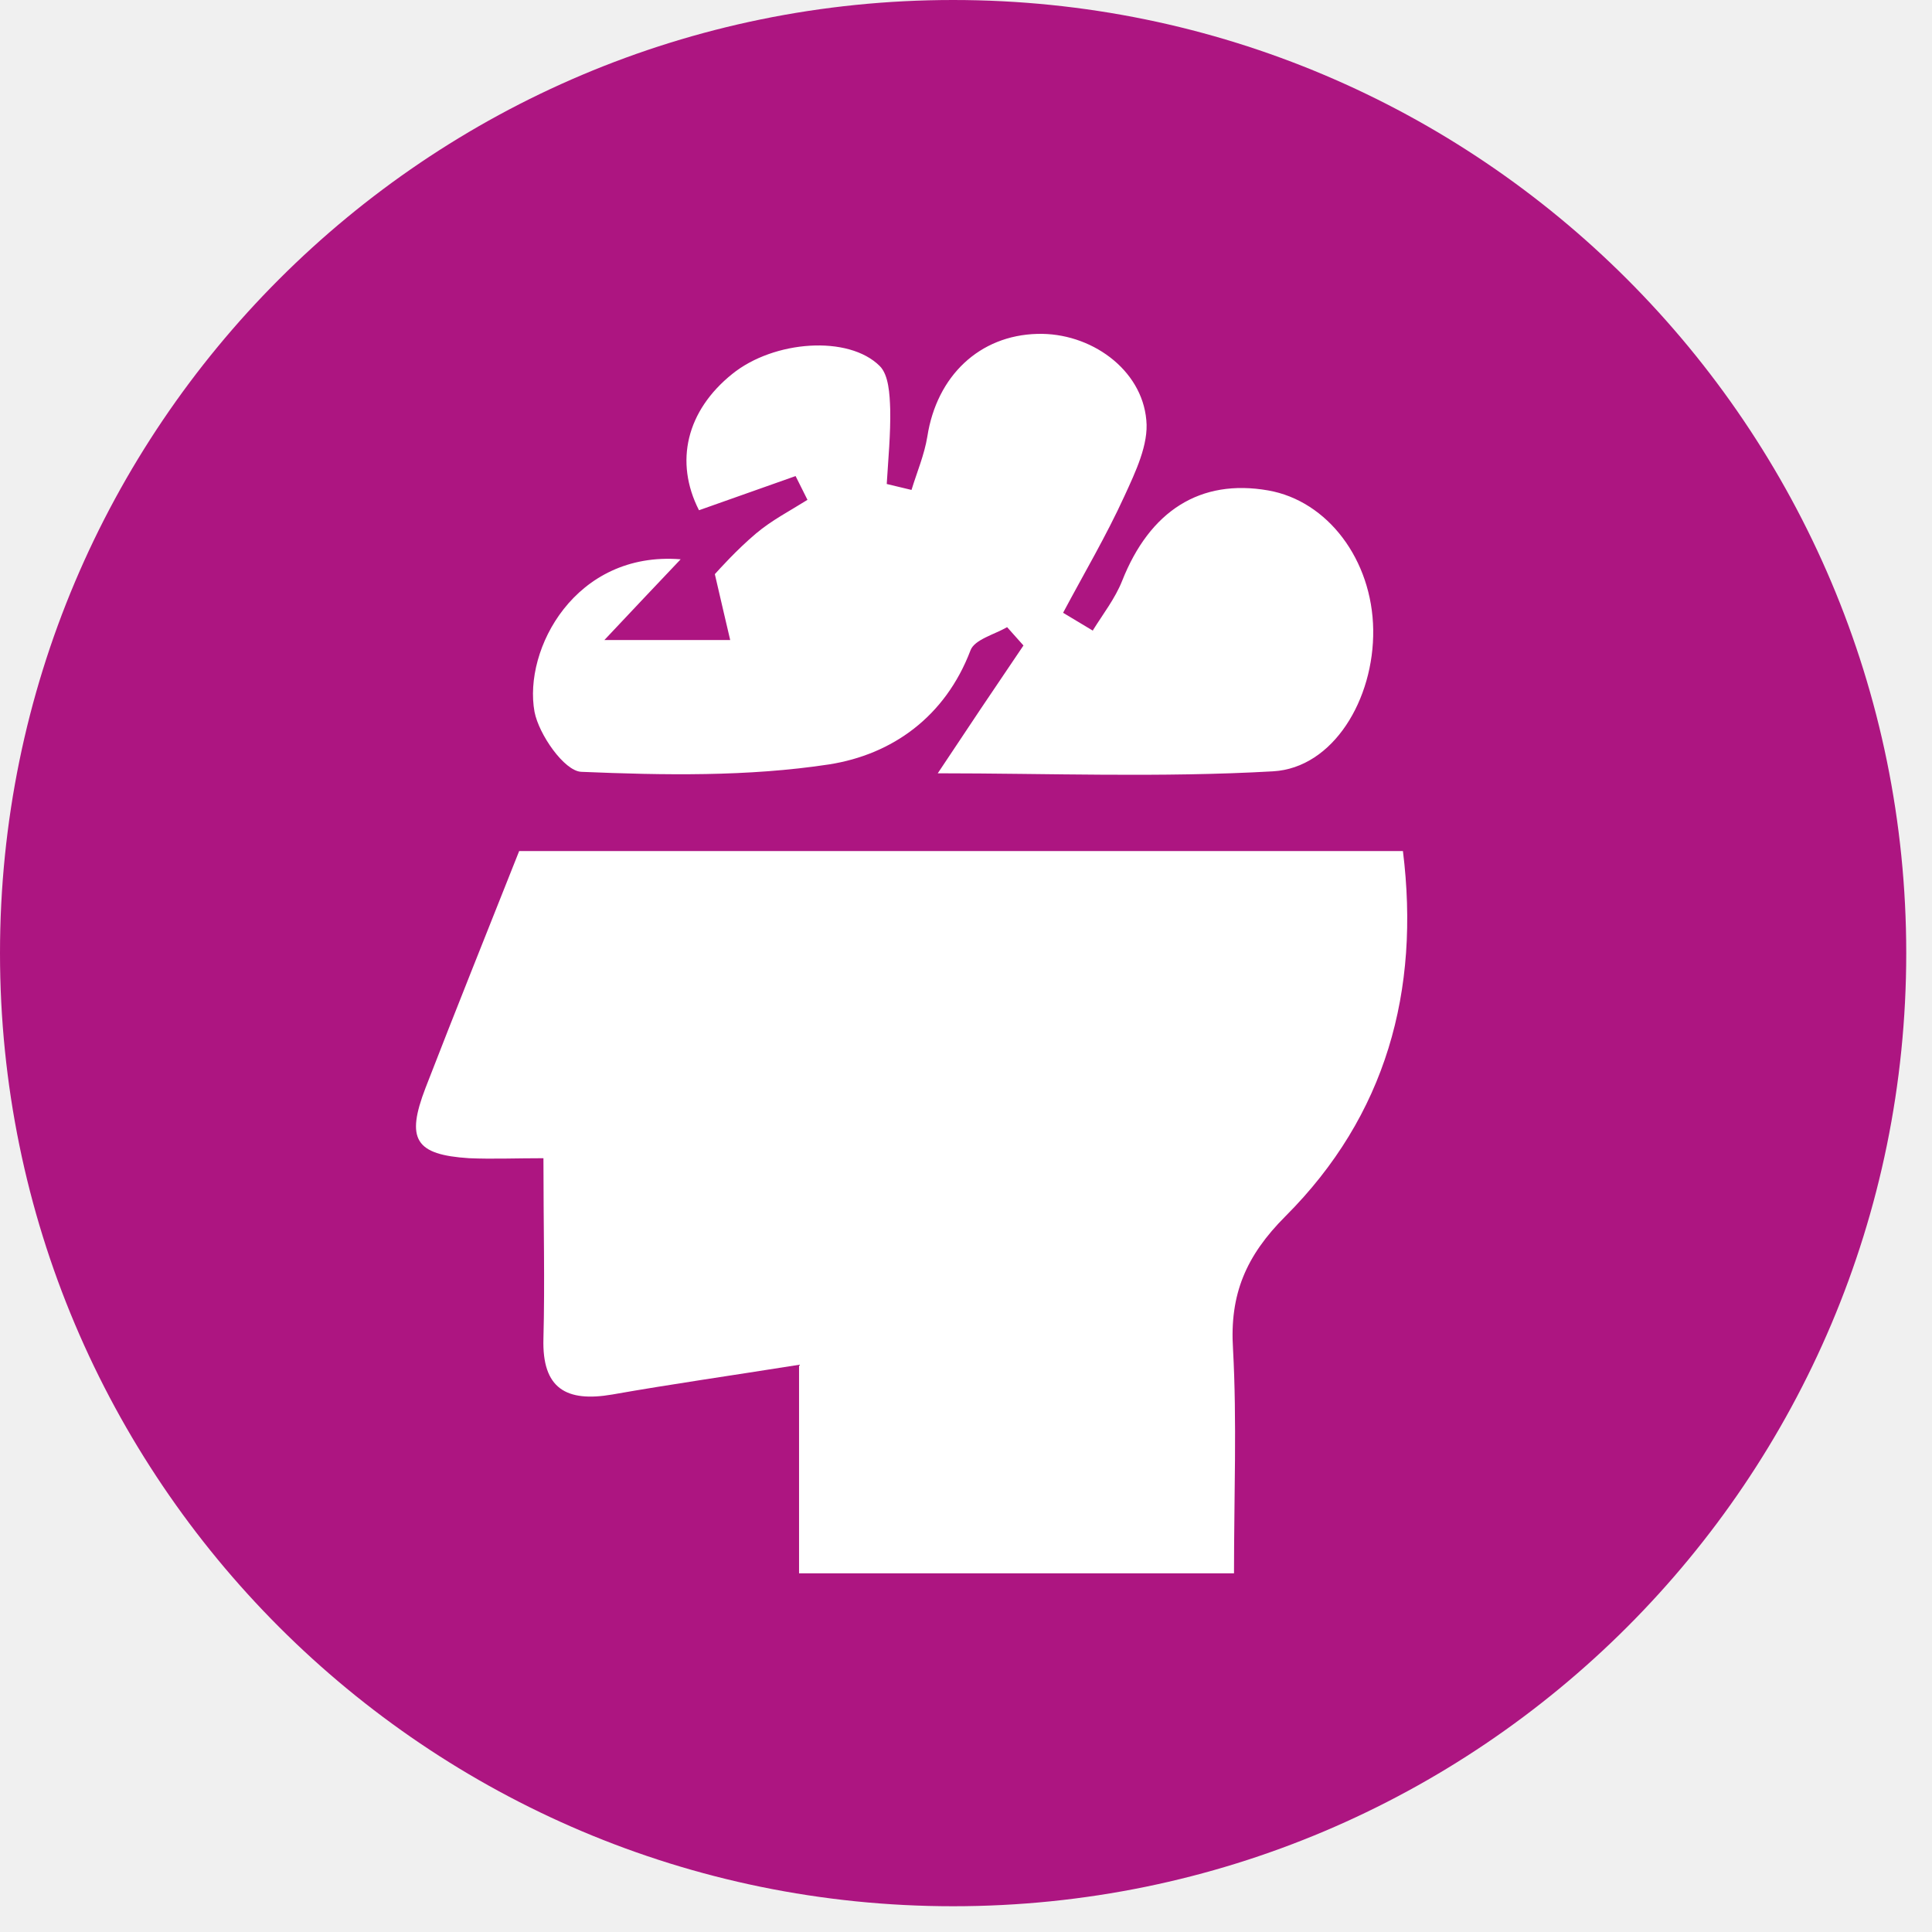
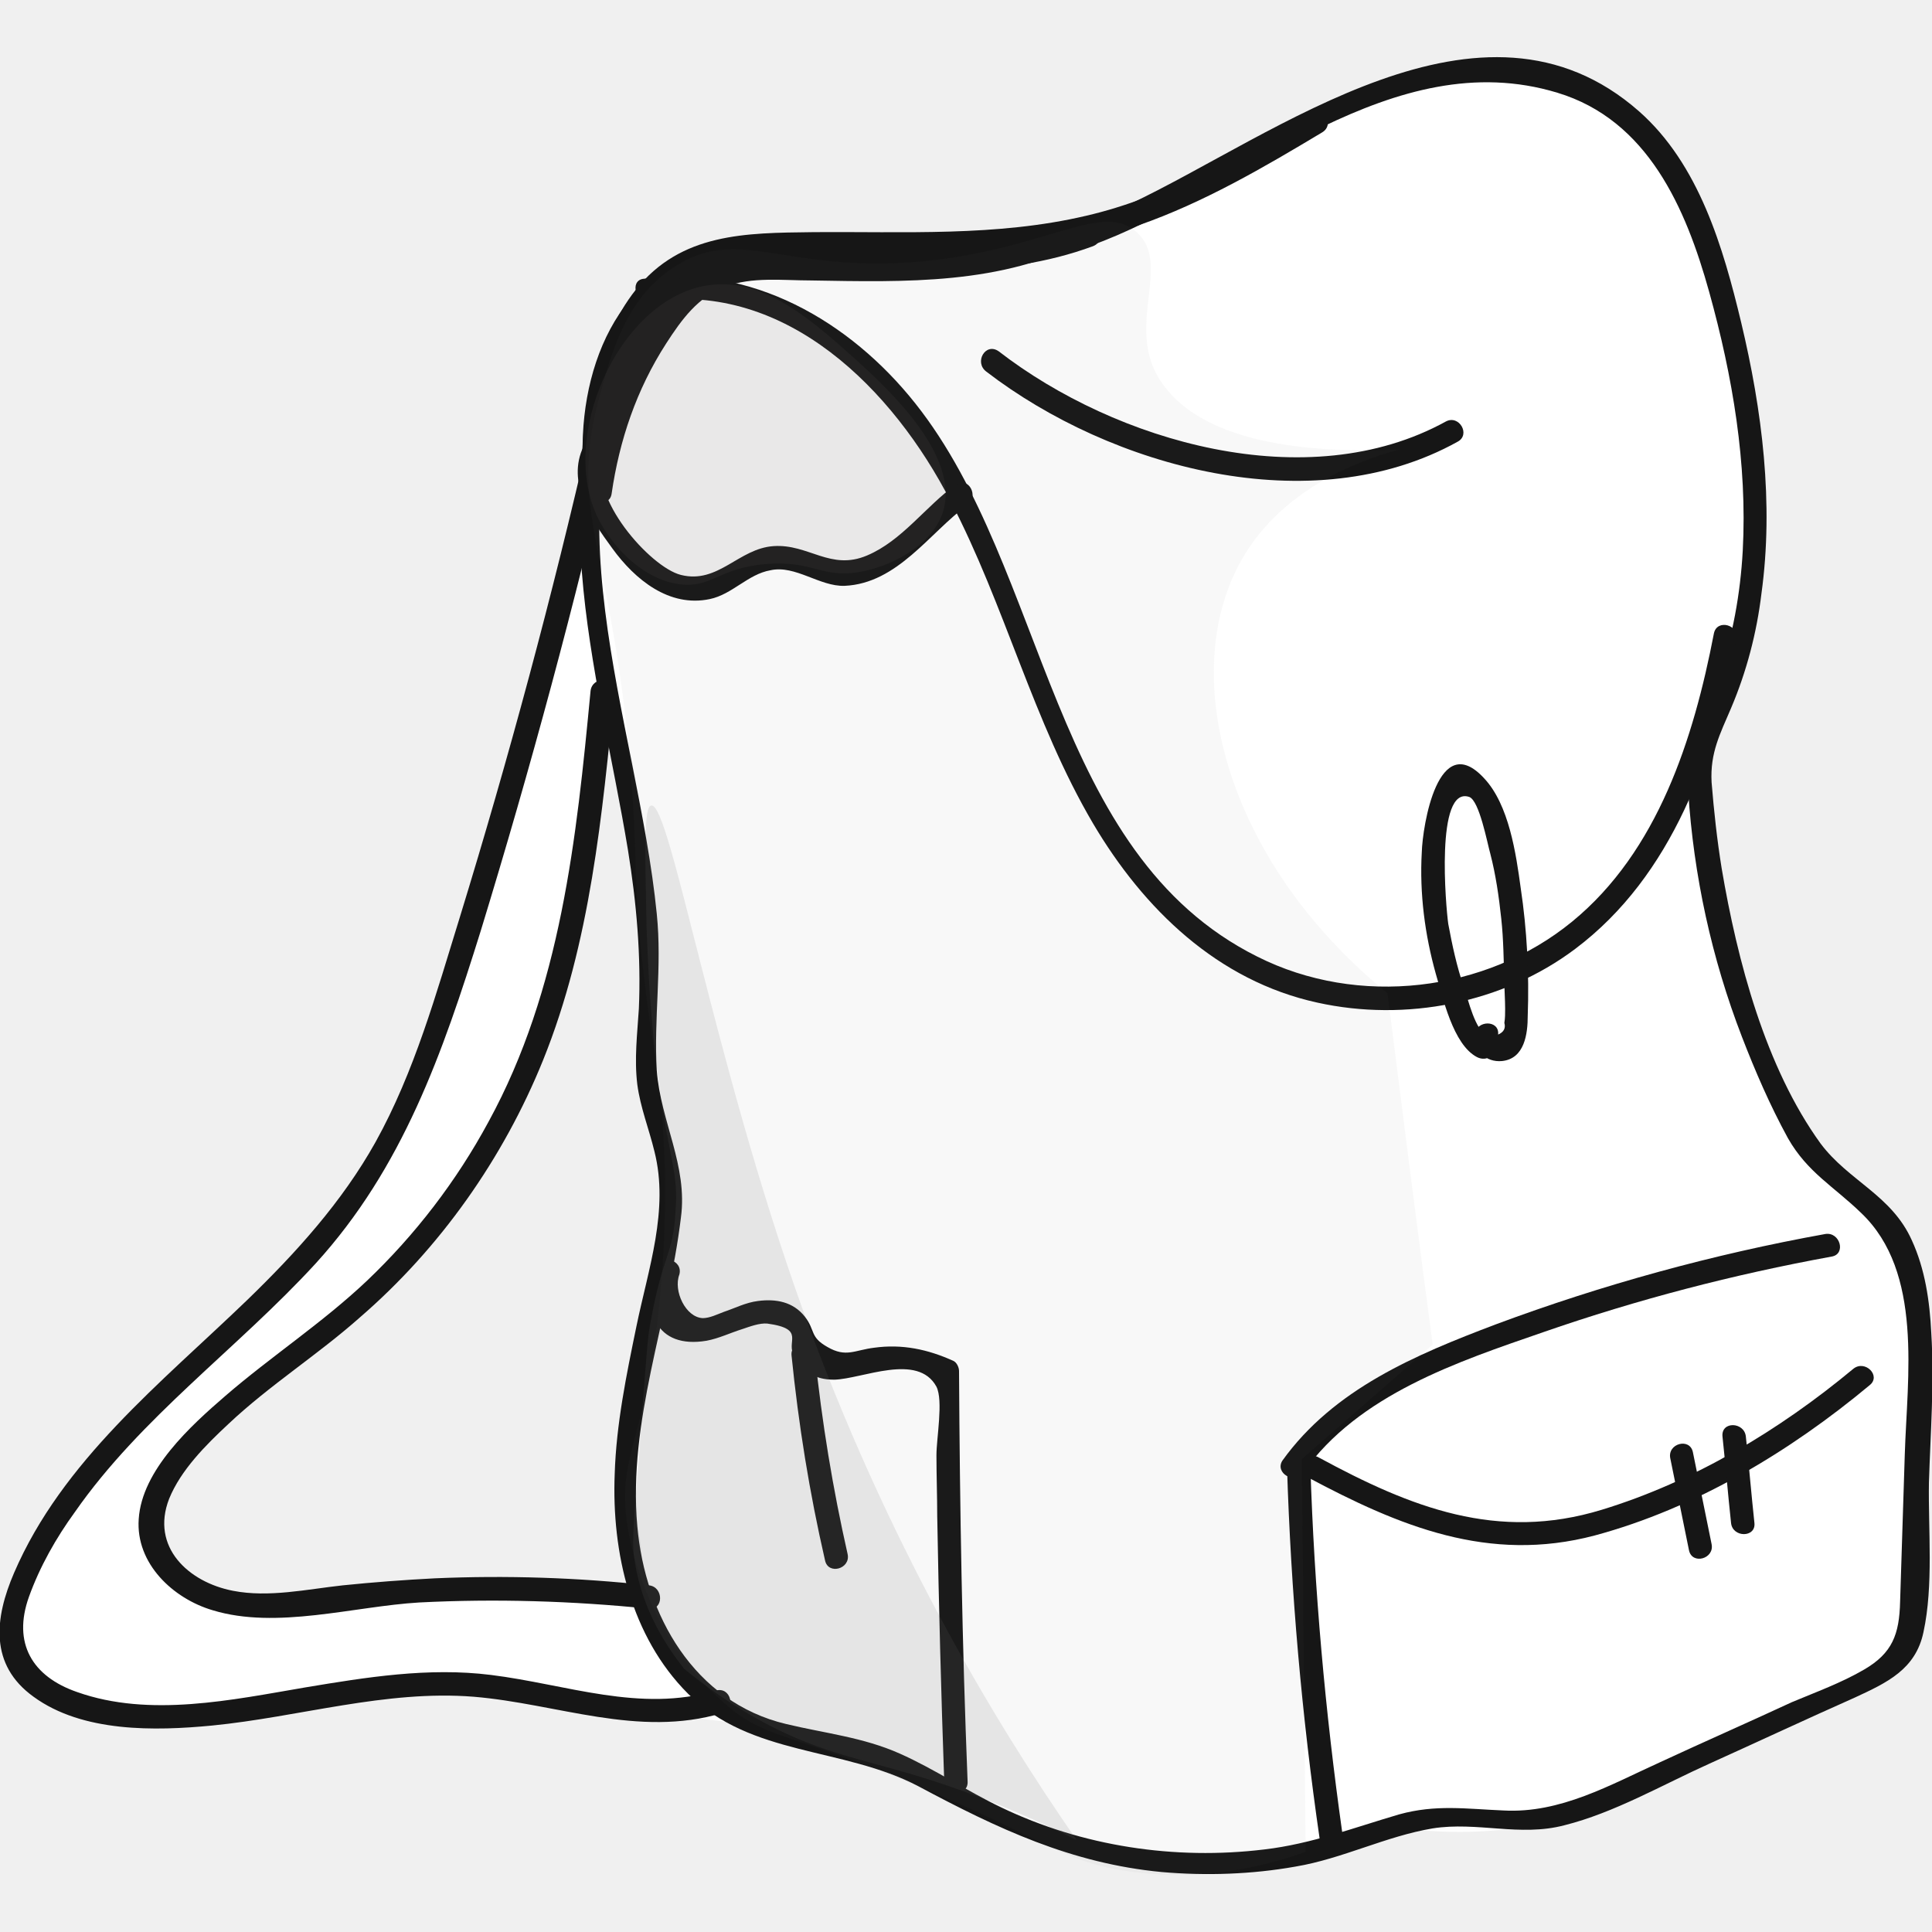
- <svg xmlns="http://www.w3.org/2000/svg" width="39" height="39" viewBox="0 0 39 39" fill="none">
-   <path d="M19.24 38.48C29.866 38.48 38.48 29.866 38.48 19.24C38.48 8.614 29.866 0 19.24 0C8.614 0 0 8.614 0 19.24C0 29.866 8.614 38.48 19.24 38.48Z" fill="#AD1581" />
-   <path d="M24.91 31.76H16.13V27.55C14.75 27.77 13.55 27.94 12.36 28.15C11.43 28.31 10.94 28.03 10.97 27.02C11 25.88 10.97 24.73 10.97 23.38C10.41 23.38 9.94 23.4 9.47 23.38C8.38 23.31 8.19 23 8.59 21.96C9.19 20.41 9.81 18.87 10.48 17.18H28.32C28.67 20 27.98 22.52 25.95 24.55C25.15 25.35 24.82 26.13 24.89 27.23C24.97 28.7 24.91 30.18 24.91 31.77V31.76Z" fill="white" />
-   <path d="M22.07 12.71C22.27 12.39 22.51 12.08 22.65 11.73C23.21 10.31 24.23 9.66 25.6 9.9C26.8 10.11 27.7 11.3 27.72 12.71C27.74 14.12 26.91 15.5 25.7 15.57C23.43 15.7 21.15 15.61 18.93 15.61C19.52 14.72 20.09 13.87 20.66 13.03C20.55 12.91 20.44 12.78 20.33 12.66C20.07 12.81 19.67 12.91 19.59 13.13C19.08 14.47 18.01 15.23 16.74 15.43C15.1 15.68 13.4 15.65 11.73 15.58C11.39 15.56 10.88 14.83 10.79 14.37C10.56 13.11 11.61 11.12 13.74 11.29C13.21 11.85 12.81 12.27 12.2 12.92H14.74C14.66 12.59 14.59 12.27 14.43 11.59C14.53 11.48 14.87 11.1 15.26 10.77C15.58 10.5 15.95 10.31 16.3 10.09C16.22 9.93 16.14 9.77 16.06 9.61C15.41 9.84 14.76 10.07 14.11 10.3C13.61 9.32 13.86 8.29 14.78 7.55C15.62 6.87 17.13 6.76 17.76 7.39C17.94 7.57 17.96 7.96 17.97 8.26C17.98 8.76 17.93 9.27 17.9 9.77C18.07 9.81 18.24 9.85 18.4 9.89C18.51 9.53 18.66 9.18 18.72 8.81C18.91 7.59 19.77 6.77 20.94 6.74C22.01 6.71 23.05 7.45 23.14 8.48C23.19 8.97 22.92 9.53 22.7 10.01C22.33 10.82 21.88 11.58 21.46 12.37C21.66 12.49 21.86 12.61 22.06 12.73L22.07 12.71Z" fill="white" />
+ <svg xmlns="http://www.w3.org/2000/svg" width="100%" height="100%" viewBox="0 0 248 248" version="1.1" xml:space="preserve" style="fill-rule:evenodd;clip-rule:evenodd;stroke-linejoin:round;stroke-miterlimit:2;">
+   <g transform="matrix(1,0,0,1,-187.894,-863.999)">
+     <g id="backpack">
+       <path d="M434.3,1027.9C433.4,1025.5 431.7,1022 428.7,1018.5C425.4,1014.6 422.6,1013.2 420.4,1011.6C416.5,1008.6 415,1004.9 408.6,977.2C405.6,964 405.3,962.5 405.8,959.8C407.1,952.8 410.8,950.4 412.7,941.4C413.6,937.1 413.6,934 413.4,928.2C413.1,919.4 412.9,910.4 409.2,900.1C405.9,890.6 402.1,880.1 392.2,875.4C385.3,872.2 378.5,873.3 372.4,874.4C360.1,876.6 357.4,881.2 344.6,886.9C338.2,889.7 319.8,897.9 298,896.6C288.3,896 282.9,893.9 276.8,897.6C270.4,901.6 267.7,909.2 265.7,915C263.2,922.1 262.6,928.3 262.6,932.4C261.3,936.7 259.3,943.2 257,951.2C250.6,974 250.6,978.2 246.2,990.5C241.8,1003 239,1010.8 232.3,1019.7C230.1,1022.6 230,1022.3 209.7,1041.9C199.3,1051.9 193.8,1057.4 191.3,1066.6C190.3,1070.2 188.7,1075.9 191.6,1079.8C192.5,1080.9 195.4,1084.2 213.1,1083.6C221.3,1083.3 222.4,1082.6 230.8,1081.9C246.3,1080.6 258.4,1081.9 264.5,1082.6C270.3,1083.2 275.1,1084.1 278.4,1084.7C281.6,1085 286.4,1085.6 292,1087.1C302.1,1089.9 305.2,1093 314.2,1096.8C319.7,1099.1 331,1103.8 344.8,1103.4C354.2,1103.1 361.8,1100.6 366.7,1098.5C373.9,1099.6 379.8,1099.1 383.7,1098.5C390.5,1097.4 395.7,1095.2 400,1093.3C405.2,1091 404.9,1090.5 411.5,1087.4C423,1081.8 424.9,1082.8 428.2,1079.8C430.6,1077.6 432.8,1074.1 434.1,1059.6C435,1051.9 435.5,1041.1 434.3,1027.9ZM269,1055.5C269.8,1061 271.4,1065.4 269,1067.8C265.9,1070.8 260.6,1066.5 247.2,1067.2C245,1067.3 243.7,1067.5 237.2,1068C231.5,1068.4 231.7,1068.3 228.1,1068.6C222.3,1069.1 221.8,1069.4 219.4,1069.2C215.1,1068.8 212.9,1068.7 211.1,1067.1C208.2,1064.6 207.7,1060 208.3,1056.9C209.3,1050.7 214.4,1048.1 223.5,1040.6C227.3,1037.5 232.8,1032.7 239,1026C242.7,1021.1 246.3,1016 250,1010.7C251.7,1008.2 253.3,1005.8 254.9,1003.3C256.4,999.2 258.3,993.5 260.2,986.6C265.2,968.4 265.3,957.1 267,957C269,957 270.7,971.8 271.4,979.9C272.2,990.3 272,998.9 271.6,1004.7C272.6,1006.6 274,1009.8 274.4,1014C274.9,1018.7 274,1022.5 273.3,1024.6C267.9,1038.1 267.9,1048.4 269,1055.5Z" style="fill:white;fill-rule:nonzero;" />
+       <g>
+         <g>
+           <path d="M269.5,903C256.2,924.6 264.7,950 268.5,973.1C269.6,979.9 270.2,986.7 269.9,993.5C269.7,996.7 269.3,999.9 269.7,1003.2C270.1,1006.2 271.2,1008.9 271.9,1011.8C273.8,1019.3 271.1,1026.9 269.6,1034.2C268.3,1040.5 267,1046.8 266.8,1053.2C266.4,1063.3 268.9,1074.1 276.2,1081.4C284.3,1089.5 296.1,1088.2 305.8,1093.3C315.9,1098.7 325.4,1103.2 337,1104.3C342.7,1104.8 348.6,1104.6 354.2,1103.6C360.2,1102.6 365.8,1099.7 371.8,1098.7C377.5,1097.8 383,1099.8 388.7,1098.3C395.1,1096.7 401.3,1093.1 407.3,1090.4C413.5,1087.6 419.7,1084.7 426,1081.9C430.1,1080 433.8,1078.3 434.8,1073.5C436.1,1067.5 435.4,1060.4 435.5,1054.3C435.7,1047.9 436.2,1041.5 435.8,1035.1C435.6,1031 435,1026.9 433.3,1023.2C430.7,1017.4 425.2,1015.6 421.6,1010.8C414.5,1001 410.9,987.3 408.9,975.5C408.3,971.8 407.9,968.1 407.6,964.4C407.4,960.6 408.7,958.2 410.1,954.9C412.1,950.2 413.4,945.2 414,940.2C415.6,928.6 414.1,916.7 411.4,905.4C409.1,895.8 406,885.1 398.3,878.3C378.1,860.5 351.6,881.4 332.9,890.2C326,893.4 318.8,895.5 311.2,895.5C303.9,895.5 296.7,894.1 289.4,894.6C279.7,895.2 269.6,899.6 266.3,909.3C265.7,911.1 268.6,911.9 269.2,910.1C273.2,898.4 287.1,897.1 297.6,897.7C308.8,898.4 319,899.1 329.6,894.9C347.8,887.7 366.7,869.5 387.8,875.9C399.4,879.4 404.3,890.7 407.3,901.5C410.3,912.3 412.2,923.5 411.6,934.7C411.3,940.2 410.3,945.7 408.5,951C407.7,953.4 406.6,955.8 405.4,958.1C404.1,960.7 404.4,962.6 404.6,965.6C405.3,976.4 407.6,987 411.5,997.1C413.2,1001.5 415.1,1005.9 417.4,1010.1C419.9,1014.5 423.3,1016.3 426.8,1019.7C434.8,1027.3 432.7,1040.8 432.4,1050.7C432.2,1057 432,1063.3 431.8,1069.6C431.7,1073.8 430.8,1076.2 427.2,1078.3C424.3,1080 421,1081.2 417.9,1082.5C412.3,1085.1 406.6,1087.6 401,1090.2C394.6,1093.1 388.2,1096.8 380.9,1096.4C376.1,1096.2 372.2,1095.6 367.5,1096.9C361.7,1098.6 356.2,1100.7 350.2,1101.4C338.7,1102.8 326.8,1101 316.4,1096C312,1093.9 307.9,1091.1 303.4,1089.1C298.7,1087 293.8,1086.5 288.8,1085.3C277,1082.5 270.7,1071.3 269.7,1059.9C268.5,1046.3 273.7,1033.6 275.3,1020.3C276.2,1013.6 272.7,1008 272.2,1001.4C271.8,994.7 272.9,988.1 272.2,981.3C269.7,956.2 257.2,928.3 271.7,904.6C273.2,902.8 270.6,901.3 269.5,903Z" style="fill:rgb(22,22,22);fill-rule:nonzero;" />
+         </g>
+       </g>
+       <g>
+         <g>
+           <path d="M271.4,902.7C288.9,900.1 302.6,914.1 309.9,928.3C316.9,941.7 320.5,956.6 328.2,969.7C334.7,980.7 344.2,989.9 357,992.7C368.3,995.2 380.8,992.8 390.1,985.8C402.6,976.4 408,960.9 410.8,946.1C411.2,944.2 408.3,943.4 407.9,945.3C405.3,958.8 400.7,973.3 389.7,982.3C378.6,991.4 362.2,993.3 349.3,986.8C322.6,973.5 322.4,937.2 305.4,915.8C297,905.2 284.2,897.8 270.4,899.8C268.7,900.1 269.5,903 271.4,902.7Z" style="fill:rgb(22,22,22);fill-rule:nonzero;" />
+         </g>
+       </g>
+       <g>
+         <g>
+           <path d="M377.1,998.1C377.2,998.3 377.3,998.4 377.4,998.6C377.5,998 377.6,997.4 377.6,996.8C377.4,997 377.3,997.1 377.1,997.3C377.7,997.2 378.3,997.1 378.9,997.1C377.2,996.2 376.4,992.4 375.8,990.7C374.9,988.1 374.3,985.3 373.8,982.6C373.5,980.5 372.1,964.8 376.5,966.3C377.8,966.8 378.8,972.2 379.2,973.6C379.9,976.3 380.3,979.1 380.6,981.9C380.9,984.6 380.9,987.3 381,989.9C381,991.1 381.1,992.3 381.1,993.5C381.1,994.1 381.1,994.7 381,995.3C381.2,996 380.9,996.5 380.2,996.8C380.4,994.9 377.4,994.9 377.2,996.8C377,998.8 378.6,1000.4 380.7,1000.2C383.6,999.9 384,996.7 384,994.4C384.2,989 383.9,983.3 383.1,978C382.5,973.6 381.6,967.3 378.4,963.9C372.5,957.5 370.5,970 370.4,973.4C370.1,978.7 370.8,984 372.2,989C373.1,992 374.4,998.1 377.5,999.7C378.1,1000 378.8,1000 379.3,999.5C379.5,999.3 379.6,999.2 379.8,999C380.3,998.5 380.4,997.7 380,997.2C379.9,997 379.8,996.9 379.7,996.7C378.7,994.9 376.1,996.4 377.1,998.1Z" style="fill:rgb(22,22,22);fill-rule:nonzero;" />
+         </g>
+       </g>
+       <g>
+         <g>
+           <path d="M353.1,1052.3C353.6,1068.3 355,1084.3 357.3,1100.1C357.6,1102 360.5,1101.2 360.2,1099.3C358,1083.7 356.6,1068 356.1,1052.3C356,1050.4 353,1050.4 353.1,1052.3Z" style="fill:rgb(22,22,22);fill-rule:nonzero;" />
+         </g>
+       </g>
+       <g>
+         <g>
+           <path d="M355.2,1053C362.3,1043 375,1038.8 386,1035C398.1,1030.8 410.4,1027.6 423,1025.3C424.9,1025 424.1,1022.1 422.2,1022.4C407.8,1025 393.6,1028.9 379.9,1034C369.6,1037.9 359.1,1042.3 352.5,1051.5C351.5,1053.1 354.1,1054.6 355.2,1053Z" style="fill:rgb(22,22,22);fill-rule:nonzero;" />
+         </g>
+       </g>
+       <g>
+         <g>
+           <path d="M355.7,1053.6C367.5,1059.9 379,1064.7 392.6,1061.1C405.6,1057.6 417.7,1050.3 427.9,1041.8C429.4,1040.6 427.3,1038.5 425.8,1039.7C416.3,1047.6 405.3,1054.2 393.5,1057.8C380.1,1061.9 369,1057.5 357.2,1051.1C355.5,1050.1 354,1052.7 355.7,1053.6Z" style="fill:rgb(22,22,22);fill-rule:nonzero;" />
+         </g>
+       </g>
+       <g>
+         <g>
+           <path d="M402.3,1051.2C403.1,1055.1 403.9,1059.1 404.7,1063C405.1,1064.9 408,1064.1 407.6,1062.2C406.8,1058.3 406,1054.3 405.2,1050.4C404.8,1048.5 401.9,1049.3 402.3,1051.2Z" style="fill:rgb(22,22,22);fill-rule:nonzero;" />
+         </g>
+       </g>
+       <g>
+         <g>
+           <path d="M409,1048.4C409.4,1052.1 409.7,1055.8 410.1,1059.5C410.3,1061.4 413.3,1061.4 413.1,1059.5C412.7,1055.8 412.4,1052.1 412,1048.4C411.8,1046.5 408.8,1046.4 409,1048.4Z" style="fill:rgb(22,22,22);fill-rule:nonzero;" />
+         </g>
+       </g>
+       <g>
+         <g>
+           <path d="M272.1,1026.7C270.2,1032.2 272.1,1037.2 278.6,1036.1C280.2,1035.8 281.6,1035.1 283.2,1034.6C284.1,1034.3 285.4,1033.8 286.4,1033.9C291.5,1034.6 288.6,1036.3 289.9,1038.1C291.4,1040.1 292.3,1041.1 295,1041.1C298.6,1041 305.7,1037.6 308.1,1042C309,1043.8 308.1,1048.6 308.1,1050.8C308.1,1053.4 308.2,1056 308.2,1058.6C308.4,1070 308.7,1081.4 309.1,1092.7C309.2,1094.6 312.2,1094.6 312.1,1092.7C311.4,1075.2 311.1,1057.6 311,1040C311,1039.5 310.7,1038.9 310.3,1038.7C307,1037.2 303.7,1036.5 300.1,1037C297.6,1037.3 296.5,1038.3 294.1,1036.9C291.8,1035.6 292.6,1034.8 291.2,1033C289.7,1031.1 287.5,1030.7 285.2,1031C283.6,1031.2 282.3,1031.9 280.8,1032.4C280,1032.7 279,1033.2 278.1,1033.2C275.9,1033.1 274.3,1029.7 275.1,1027.6C275.6,1025.7 272.7,1024.9 272.1,1026.7Z" style="fill:rgb(22,22,22);fill-rule:nonzero;" />
+         </g>
+       </g>
+       <g>
+         <g>
+           <path d="M265.5,927.6C265.6,916.1 269.3,895.3 285.7,899.3C287.6,899.8 288.4,896.9 286.5,896.4C279.6,894.7 272.8,897.7 268.5,903.2C263.1,910 262.5,919.2 262.5,927.6C262.5,929.6 265.5,929.6 265.5,927.6Z" style="fill:rgb(22,22,22);fill-rule:nonzero;" />
+         </g>
+       </g>
+       <g>
+         <g>
+           <path d="M262.8,921.3C260.6,925.9 263.7,930.6 266.5,934.4C269.4,938.4 273.8,942 279,940.9C281.9,940.3 283.9,937.7 286.8,937.2C290,936.5 293.1,939.3 296.3,939.2C303.1,938.9 307.2,932.4 312.1,928.8C313.6,927.7 312.2,925.1 310.6,926.2C306.7,929 303.7,933.4 299.2,935.3C294.5,937.3 291.7,933.8 287.2,934.1C282.7,934.4 280.1,939 275.3,937.8C271.3,936.8 263.3,927.6 265.5,922.8C266.2,921.1 263.6,919.5 262.8,921.3Z" style="fill:rgb(22,22,22);fill-rule:nonzero;" />
+         </g>
+       </g>
+       <g>
+         <g>
+           <path d="M263.6,919.5C258.8,940.5 253.2,961.3 246.9,981.8C243.9,991.5 241.1,1001.6 236.1,1010.6C231.8,1018.3 225.9,1024.8 219.6,1030.9C208.6,1041.5 195.9,1051.5 189.7,1065.9C187.2,1071.7 186.5,1077.7 192.2,1081.8C198.5,1086.4 207.8,1086.2 215.1,1085.5C226.3,1084.4 237.4,1080.9 248.7,1081.8C259.5,1082.7 269.8,1087.1 280.6,1083.9C282.4,1083.3 281.7,1080.5 279.8,1081C270.1,1083.9 260.6,1080.2 250.9,1079C242.9,1078 234.9,1079.3 227.1,1080.6C217.7,1082.2 207.1,1084.5 197.8,1081.2C192,1079.2 189.5,1074.9 191.6,1069C193,1065.1 195.1,1061.4 197.5,1058.1C206,1045.9 218.4,1037.1 228.4,1026.2C239.6,1013.9 244.7,999.2 249.6,983.5C256,962.6 261.7,941.5 266.6,920.2C267,918.4 264.1,917.6 263.6,919.5Z" style="fill:rgb(22,22,22);fill-rule:nonzero;" />
+         </g>
+       </g>
+       <g>
+         <g>
+           <path d="M263.7,952.7C261.9,971.6 259.9,991 250.6,1008C246.5,1015.6 241.2,1022.5 235,1028.4C229.3,1033.8 222.7,1038.1 216.8,1043.2C212.4,1047 206.1,1052.7 205.7,1059C205.3,1064.7 210.1,1069.2 215.2,1070.7C223.4,1073.2 233.3,1070.2 241.7,1069.7C251.5,1069.2 261.4,1069.5 271.2,1070.5C273.1,1070.7 273.1,1067.7 271.2,1067.5C262.1,1066.5 252.9,1066.2 243.7,1066.6C239.8,1066.8 235.8,1067.1 231.9,1067.5C227.3,1068 222.4,1069.1 217.8,1068.2C212.1,1067.1 207.2,1062.6 209.6,1056.4C211.1,1052.7 214.3,1049.5 217.2,1046.8C222.5,1041.8 228.7,1037.9 234.1,1033.1C244.4,1024.2 252.5,1012.7 257.6,1000.1C263.7,985 265.2,968.6 266.8,952.5C266.9,950.8 263.9,950.8 263.7,952.7Z" style="fill:rgb(22,22,22);fill-rule:nonzero;" />
+         </g>
+       </g>
+       <g>
+         <g>
+           <path d="M289.5,1038C290.4,1046.9 291.8,1055.6 293.8,1064.3C294.2,1066.2 297.1,1065.4 296.7,1063.5C294.8,1055.1 293.4,1046.6 292.5,1037.9C292.3,1036.1 289.3,1036.1 289.5,1038Z" style="fill:rgb(22,22,22);fill-rule:nonzero;" />
+         </g>
+       </g>
+       <g>
+         <g>
+           <path d="M314.5,911.7C330.5,924 356.3,931.1 375,920.7C376.7,919.8 375.2,917.2 373.5,918.1C355.7,927.9 331.1,920.7 316.1,909.1C314.4,907.9 312.9,910.5 314.5,911.7Z" style="fill:rgb(22,22,22);fill-rule:nonzero;" />
+         </g>
+       </g>
+       <g>
+         <g>
+           <path d="M265.8,924.5C265.2,917.3 266.6,908.9 271.6,903.4C276.6,898 284.4,898.5 291.2,898.5C303.7,898.7 316.3,900 328.2,895.6C330,894.9 329.2,892 327.4,892.7C312.1,898.4 296.4,893.9 280.7,895.9C267,897.7 261.8,912.1 262.8,924.5C262.9,926.4 265.9,926.5 265.8,924.5Z" style="fill:rgb(22,22,22);fill-rule:nonzero;" />
+         </g>
+       </g>
+       <g>
+         <g>
+           <path d="M266.4,927.4C267.4,920.5 269.6,914 273.4,908.1C275.4,905 277.5,902.1 281,900.8C284.4,899.5 288.4,900 292,900C304.1,900.2 316.5,900.6 327.5,894.8C329.2,893.9 327.7,891.3 326,892.2C318.8,896 310.9,897 302.9,897.1C296.1,897.2 288.8,896 282.1,897.3C270.4,899.6 265,916.4 263.5,926.5C263.2,928.4 266.1,929.3 266.4,927.4Z" style="fill:rgb(22,22,22);fill-rule:nonzero;" />
+         </g>
+       </g>
+       <g>
+         <g>
+           <path d="M265.5,924.8C266.2,915.7 267.3,904 276.3,899C281.2,896.3 287.6,896.9 293,896.8C297.7,896.8 302.4,896.9 307.2,896.8C316.3,896.6 325.4,895.9 334.1,892.9C342.4,890 350.1,885.5 357.6,881C359.3,880 357.8,877.4 356.1,878.4C347,883.8 337.7,889.3 327.3,891.7C315.8,894.4 303.9,893.7 292.2,893.8C283.6,893.9 275.3,893.9 269.5,901.2C264.2,907.9 263.4,916.6 262.7,924.8C262.4,926.7 265.4,926.7 265.5,924.8Z" style="fill:rgb(22,22,22);fill-rule:nonzero;" />
+         </g>
+       </g>
+       <path d="M333.9,893.9C338.2,897.9 332.6,905.5 336.5,912.3C341.6,921.1 356.3,922.2 367.5,921.7C361.6,923.3 352.6,927 347.6,935.3C338.8,949.9 344.9,974.3 366,991.5C367.9,1006.5 369.8,1021.6 371.8,1036.6C366.2,1041.5 360.6,1046.4 355,1051.3C355.2,1068.1 355.3,1084.9 355.5,1101.7C350.5,1103.5 342.7,1105.5 333.5,1104.3C324.3,1103.2 322.2,1100 304.6,1092.8C288.3,1086.1 285.9,1087.2 280.5,1082.3C270.5,1073.4 268.6,1060.9 268.4,1059.7C267.1,1050.5 270.8,1049.3 272.6,1030.8C273.5,1021.2 273.3,1013.6 273.1,1010.9C272.7,1002 271.6,998.7 270.5,988.9C269.1,977.2 269.8,974.8 268.9,963.7C266.7,935.1 260.8,929.9 264.7,915.4C266.3,909.5 268.2,902.1 274.7,898.1C282.8,893 288.7,899 305.7,897.6C322,896.2 329.5,889.6 333.9,893.9Z" style="fill:rgb(109,108,108);fill-opacity:0.05;fill-rule:nonzero;" />
+       <path d="M278.3,900.7C267.2,902.8 259.5,920.2 264.7,930.6C266.4,934 270.3,938.4 275.2,939C279.2,939.5 280.2,936.9 286.2,936.4C292.3,935.9 293.4,938.3 298.3,937.4C301.9,936.8 307.2,934.3 308.8,930.1C311.6,922.6 301.4,913.5 297.8,910.2C292.1,905.1 285.7,899.3 278.3,900.7Z" style="fill:rgb(109,108,108);fill-opacity:0.11;fill-rule:nonzero;" />
+       <path d="M271.5,967.4C273.9,967 279.4,999.9 290.9,1032C301.7,1061.9 315.4,1084.8 326.1,1100.2C317.5,1095.9 310.2,1093.3 305.1,1091.8C298.4,1089.8 293.5,1089 286.7,1085.5C281.7,1082.9 278,1080.1 275.7,1078.2C273.5,1075.4 270.4,1070.8 269.4,1064.6C269,1062.3 269.1,1061.2 269.9,1051C271,1036.2 271,1035.7 271.5,1033.2C273,1025 274.3,1025.1 274.6,1019.6C275,1014.4 273.9,1013.4 272.5,1003.3C271.3,994.5 271.1,987.8 270.9,983.4C270.7,973.4 270.5,967.5 271.5,967.4Z" style="fill:rgb(109,108,108);fill-opacity:0.14;fill-rule:nonzero;" />
+     </g>
+   </g>
</svg>
